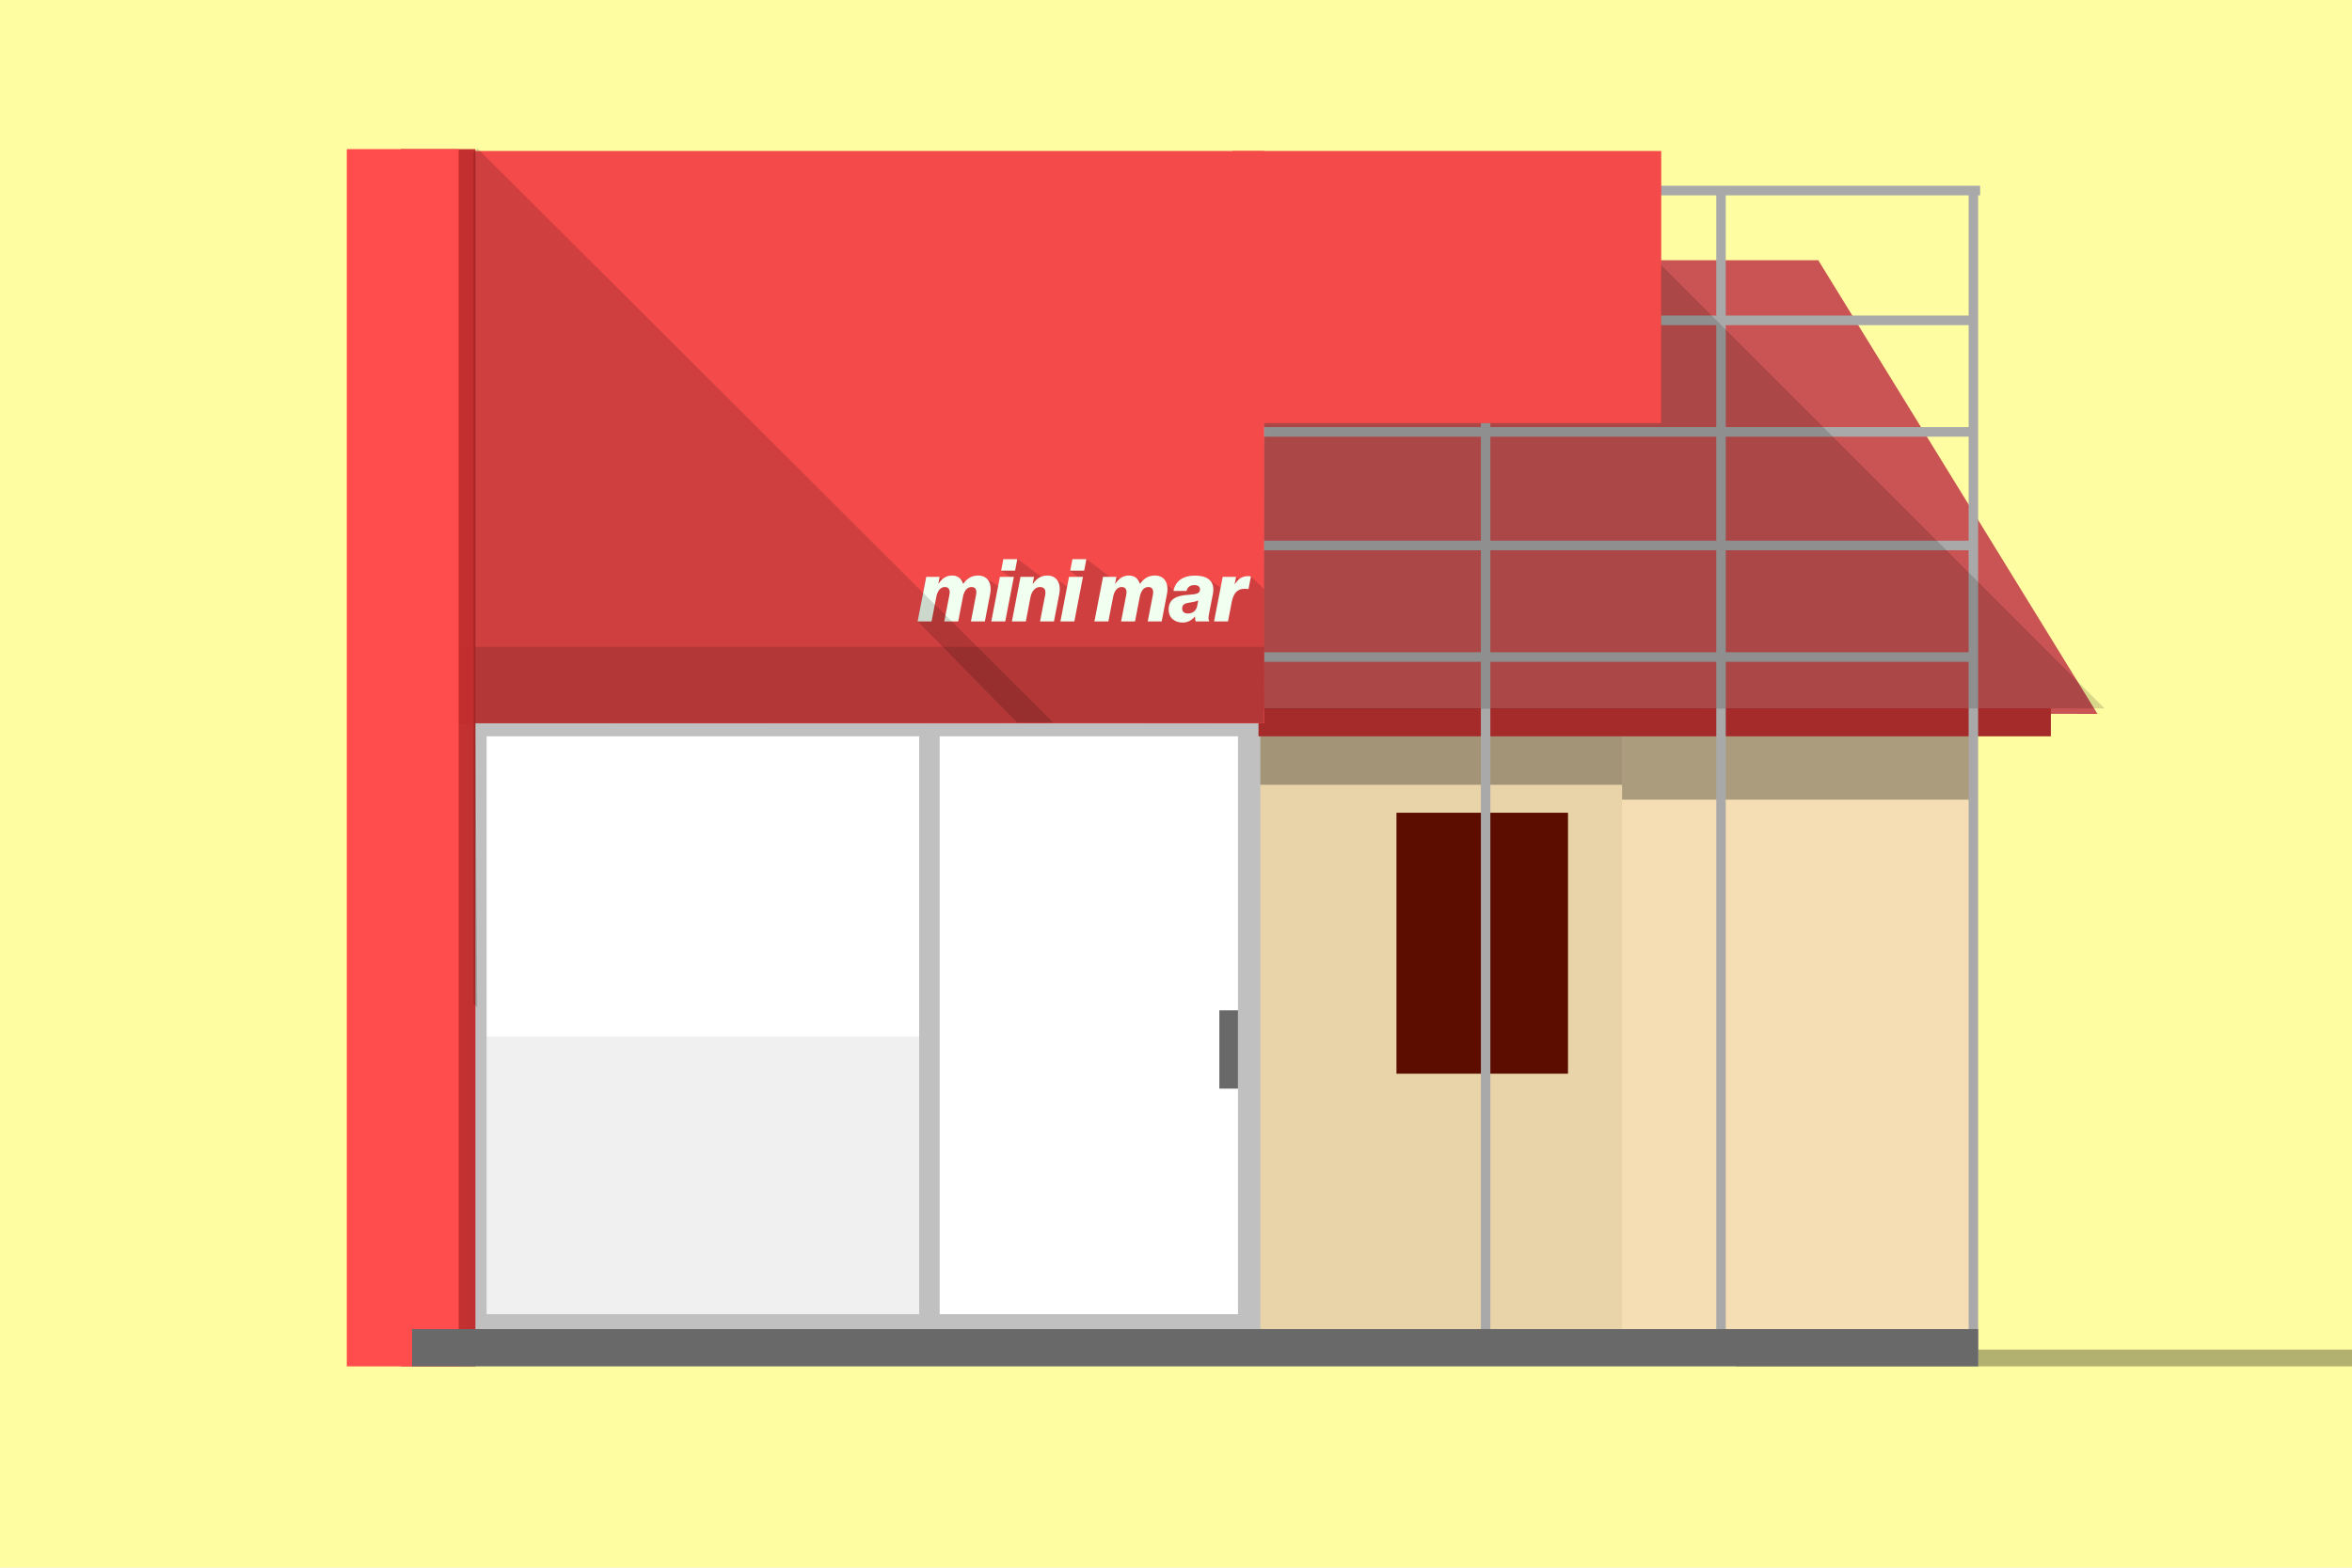
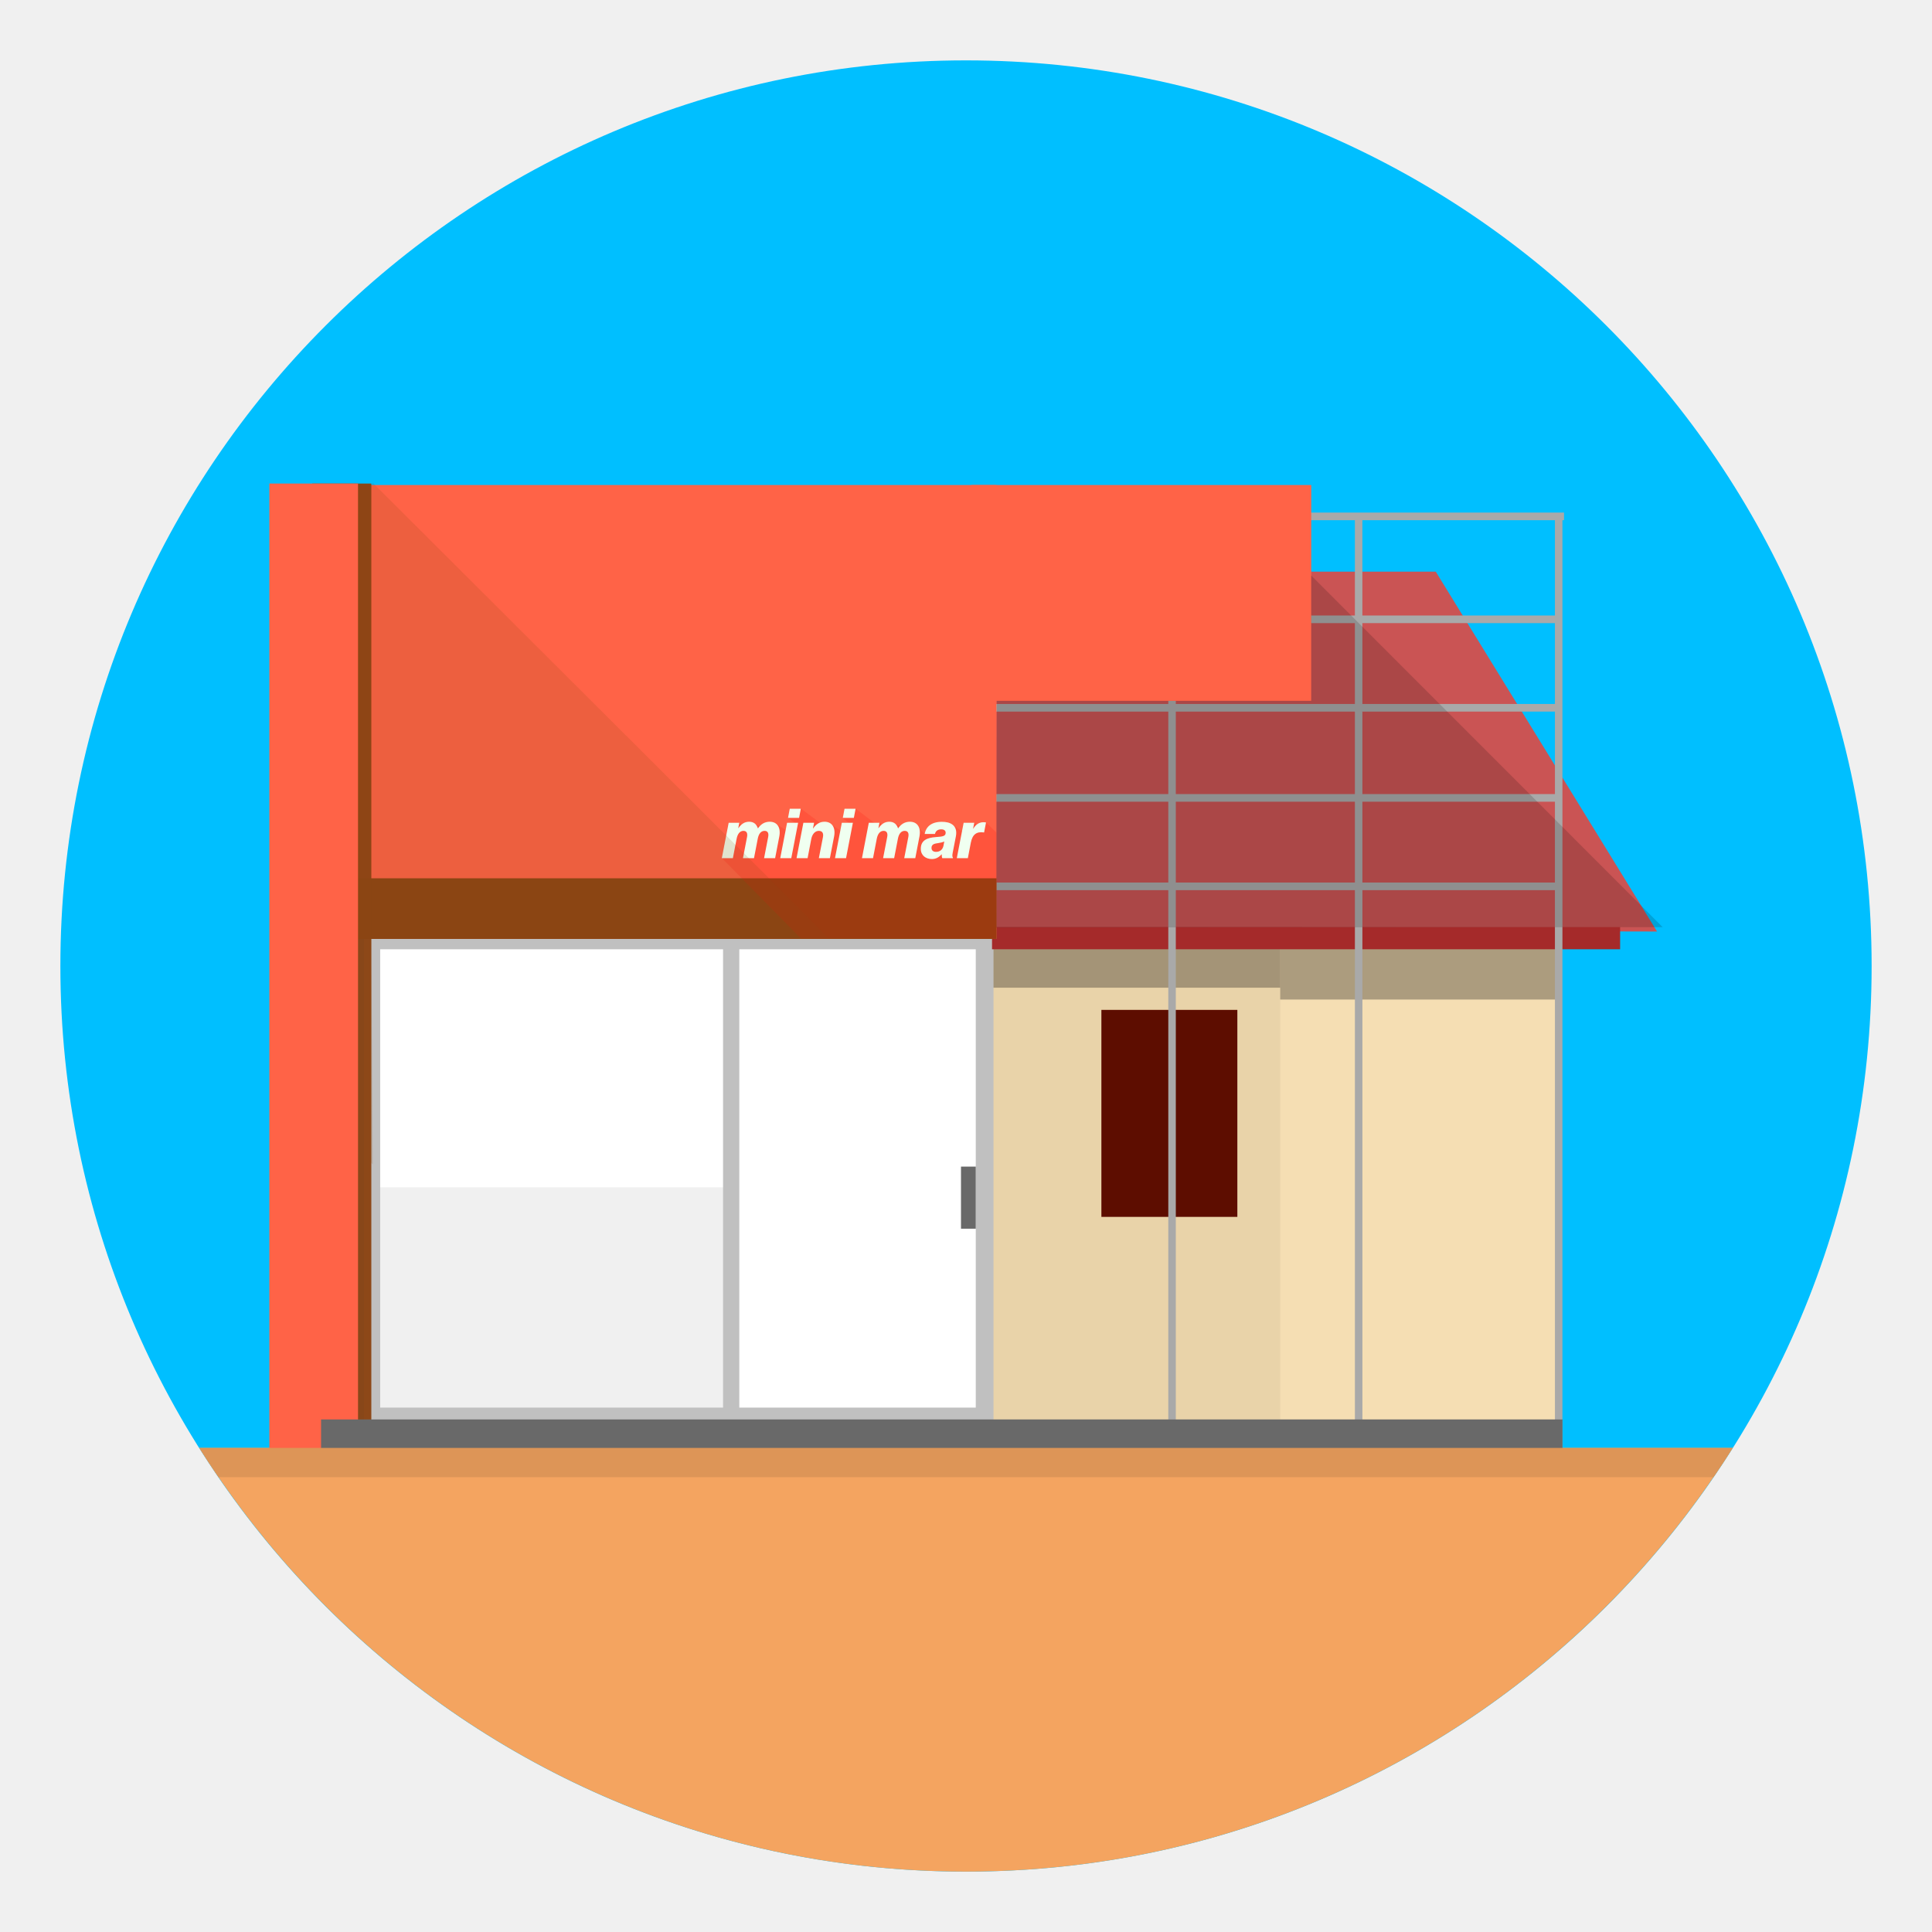
- <svg xmlns="http://www.w3.org/2000/svg" width="300" height="200">
-   <g transform="translate(0 -852.362)">
-     <rect width="300.832" height="200.238" x="-.238" y="-.238" transform="translate(0 852.362)" fill="#fffda1" />
-     <rect width="79.191" height="2.14" x="221.403" y="1024.538" opacity=".302" />
-     <rect width="97.265" height="75.386" x="61.831" y="945.585" fill="#fff" />
-     <rect width="57.313" height="36.385" x="61.831" y="984.586" opacity=".422" fill="#dcdcdc" />
-     <rect width="92.985" height="87.277" x="158.621" y="935.359" fill="#e9d3a9" />
-     <rect width="21.879" height="33.294" x="178.121" y="956.048" fill="#5d0d00" />
-     <rect width="49.227" height="11.177" x="159.81" y="941.304" opacity=".297" />
-     <rect width="44.471" height="86.801" x="206.897" y="935.834" fill="#f5deb3" />
-     <rect y="943.444" x="59.453" height="78.716" width="2.616" fill="#c0c0c0" />
-     <rect width="100.357" height="2.854" x="60.166" y="1020.02" fill="#c0c0c0" />
-     <rect width="2.854" height="78.716" x="157.907" y="943.92" fill="#c0c0c0" />
-     <rect width="2.616" height="78.716" x="117.241" y="943.682" fill="#c0c0c0" />
-     <rect width="99.881" height="3.092" x="60.404" y="943.206" fill="#c0c0c0" />
-     <path d="M157.194 943.206l110.345.238-35.616-57.886-74.141.014z" fill="#ca5454" />
-     <rect y="943.206" x="206.897" height="11.177" width="44.709" opacity=".297" />
-     <rect width="101.07" height="3.567" x="160.523" y="942.731" fill="#a52a2a" />
-     <rect width="2.378" height="9.988" x="155.529" y="981.256" fill="#696969" />
-     <path d="M157.431 876.06v1.226h31.457v15.329h-31.457v1.226h31.457v13.005h-31.457v1.226h31.457v13.263h-31.457v1.226h31.457v13.005h-31.457v1.226h31.457v89.648h1.209v-89.648h28.817v89.648h1.209v-89.648h30.98v89.648h1.209v-149.155h.254v-1.226h-95.133zm32.665 1.226h28.817v15.329h-28.817v-15.329zm30.025 0h30.98v15.329h-30.98v-15.329zm-30.025 16.555h28.817v13.005h-28.817v-13.005zm30.025 0h30.98v13.005h-30.98v-13.005zm-30.025 14.231h28.817v13.263h-28.817v-13.263zm30.025 0h30.98v13.263h-30.98v-13.263zm-30.025 14.49h28.817v13.005h-28.817v-13.005zm30.025 0h30.98v13.005h-30.98v-13.005z" fill="#a9a9a9" />
-     <rect width="54.697" height="34.721" x="157.194" y="871.625" fill="#f44a4a" />
-     <rect y="871.625" x="52.794" height="73.008" width="108.442" fill="#f44a4a" />
-     <rect y="934.883" x="52.794" height="9.75" width="108.442" fill="#d34141" />
-     <path d="M129.75 923.643l-2.063 1.531 1.344.938-1.75.969-1.656-1.031-2.438.531-1.25-.688-1.125.844-1.031-.75-1.719.063-1 5.594 12.688 12.906 31.438.031.031-17.063-1.688-1.656-1.313.531-.563-.406-2 1.313-1.875-1.281-4.063 1.688-2.156-1.875-.813 1.094-2.25-1-1.094.656-.969-.594-.406.313-3.469-2.625-2.094 1.531 1.25.938-.906.563-.75.438-1.469-.969-.813.906-1.25-.719.781-.063-3.563-2.656zm1.344 2.813l-.594.406-.469-.344 1.063-.063z" opacity=".15" />
-     <rect width="9.512" height="155.291" x="51.13" y="871.387" fill="#c22d2d" opacity=".974" />
-     <rect width="14.269" height="155.291" x="44.233" y="871.387" fill="#ff4c4c" />
-     <rect width="199.762" height="4.756" x="52.556" y="1021.922" fill="#696969" />
-     <g style="line-height:125%;-inkscape-font-specification:Haas Grot Disp" font-size="11.114" letter-spacing="0" word-spacing="0" fill="#f0fff0" font-family="Haas Grot Disp" font-style="italic" font-weight="bold">
-       <path d="M117.043 931.642h1.778l.6-3.101c.144-.778.522-1.289 1.1-1.289.522 0 .7.389.578 1l-.656 3.39h1.778l.6-3.101c.144-.8.522-1.289 1.1-1.289.522 0 .7.378.578 1l-.656 3.39h1.778l.667-3.456c.289-1.467-.333-2.401-1.534-2.401-.734 0-1.367.311-1.889 1.056h-.022c-.2-.633-.645-1.056-1.4-1.056-.778 0-1.289.4-1.723 1.022h-.033l.167-.856h-1.712l-1.1 5.69" style="-inkscape-font-specification:Haas Grot Disp Bold Italic" />
-       <path d="M126.442 931.642h1.778l1.1-5.69h-1.778l-1.1 5.69m1.256-6.479h1.778l.278-1.467h-1.778l-.278 1.467" style="-inkscape-font-specification:Haas Grot Disp Bold Italic" />
-       <path d="M129.068 931.642h1.778l.6-3.123c.144-.711.589-1.267 1.2-1.267.589 0 .789.4.667 1.022l-.656 3.368h1.778l.678-3.501c.278-1.467-.389-2.356-1.534-2.356-.811 0-1.378.411-1.834 1.067h-.033l.178-.9h-1.723l-1.1 5.69" style="-inkscape-font-specification:Haas Grot Disp Bold Italic" />
-       <path d="M135.255 931.642h1.778l1.1-5.69h-1.778l-1.1 5.69m1.256-6.479h1.778l.278-1.467h-1.778l-.278 1.467" style="-inkscape-font-specification:Haas Grot Disp Bold Italic" />
-       <path d="M139.596 931.642h1.778l.6-3.101c.144-.778.522-1.289 1.1-1.289.522 0 .7.389.578 1l-.656 3.39h1.778l.6-3.101c.144-.8.522-1.289 1.1-1.289.522 0 .7.378.578 1l-.656 3.39h1.778l.667-3.456c.289-1.467-.333-2.401-1.534-2.401-.734 0-1.367.311-1.889 1.056h-.022c-.2-.633-.645-1.056-1.4-1.056-.778 0-1.289.4-1.723 1.022h-.033l.167-.856h-1.712l-1.1 5.69" style="-inkscape-font-specification:Haas Grot Disp Bold Italic" />
-       <path d="M150.851 931.787c.667 0 1.178-.322 1.556-.767h.022c0 .245.022.489.089.622h1.712v-.078c-.1-.122-.122-.378-.033-.811l.511-2.623c.178-.934-.078-1.534-.545-1.878-.445-.345-1.067-.456-1.723-.456-1.656 0-2.545.778-2.756 1.956h1.656c.122-.5.467-.745 1.011-.745.478 0 .711.222.711.545 0 .556-.456.622-1.578.7-1.389.1-2.423.5-2.423 1.889 0 1.067.8 1.645 1.789 1.645m.667-1.156c-.433 0-.734-.2-.734-.645 0-.656.633-.689 1.089-.767.422-.067.711-.133.967-.256l-.133.7c-.133.622-.578.967-1.189.967" style="-inkscape-font-specification:Haas Grot Disp Bold Italic" />
-       <path d="M154.856 931.642h1.778l.478-2.49c.267-1.367.956-1.812 2.101-1.645h.033l.311-1.6c-.067-.022-.211-.044-.4-.044-.711 0-1.234.356-1.645 1.022h-.033l.189-.934h-1.712l-1.1 5.69" style="-inkscape-font-specification:Haas Grot Disp Bold Italic" />
+ <svg xmlns="http://www.w3.org/2000/svg" width="512" height="512" id="svg2" version="1.1">
+   <defs id="defs78" />
+   <path style="fill:#00bfff;fill-opacity:1;fill-rule:nonzero;stroke:none" id="path3166" d="m 448,192 a 224,224 0 1 1 -448,0 224,224 0 1 1 448,0 z" transform="matrix(1.071429,0,0,1.071429,15.99999,50.28571)" />
+   <path style="fill:#f4a460;fill-opacity:1;fill-rule:nonzero;stroke:none" d="M 52.812 383.719 C 95.298 451.161 170.403 496 256 496 C 341.597 496 416.702 451.161 459.188 383.719 L 52.812 383.719 z " id="rect7034" />
+   <g id="g3971" transform="matrix(0.7713127,0,0,0.7713127,58.54396,58.54396)">
+     <rect width="207.677" height="161.031" x="54.218" y="248.729" id="rect10" style="fill:#ffffff" />
+     <rect width="122.373" height="77.722" x="54.218" y="332.038" id="rect12" style="opacity:0.422;fill:#dcdcdc" />
+     <rect width="198.539" height="186.432" x="260.881" y="226.885" id="rect14" style="fill:#e9d3a9" />
+     <rect width="46.715" height="71.119" x="302.517" y="271.079" id="rect16" style="fill:#5d0d00" />
+     <rect width="105.108" height="23.875" x="263.42" y="239.584" id="rect18" style="opacity:0.297" />
+     <rect width="94.953" height="185.415" x="363.958" y="227.9" id="rect20" style="fill:#f5deb3" />
+     <rect y="244.155" x="49.141" height="168.145" width="5.586" id="rect22" style="fill:#c0c0c0" />
+     <rect width="214.279" height="6.096" x="50.663" y="407.729" id="rect24" style="fill:#c0c0c0" />
+     <rect width="6.094" height="168.145" x="259.356" y="245.172" id="rect26" style="fill:#c0c0c0" />
+     <rect width="5.586" height="168.145" x="172.528" y="244.664" id="rect28" style="fill:#c0c0c0" />
+     <rect width="213.263" height="6.605" x="51.171" y="243.647" id="rect30" style="fill:#c0c0c0" />
+     <path d="m 257.834,243.647 235.605,0.508 -76.046,-123.65 -158.304,0.03 z" id="path32" style="fill:#ca5454" />
+     <rect y="243.647" x="363.958" height="23.875" width="95.461" id="rect34" style="opacity:0.297" />
+     <rect width="215.801" height="7.619" x="264.942" y="242.632" id="rect36" style="fill:#a52a2a" />
+     <rect width="5.077" height="21.335" x="254.279" y="324.925" id="rect38" style="fill:#696969" />
+     <path d="m 258.34,100.217 v 2.619 h 67.166 v 32.744 h -67.166 v 2.619 h 67.166 v 27.78 h -67.166 v 2.619 h 67.166 v 28.331 h -67.166 v 2.619 h 67.166 v 27.78 h -67.166 v 2.619 h 67.166 v 191.496 h 2.581 V 229.946 h 61.529 v 191.496 h 2.581 V 229.946 h 66.148 v 191.496 h 2.581 V 102.834 h 0.542 v -2.619 H 258.344 z m 69.745,2.619 h 61.529 v 32.744 h -61.529 v -32.744 z m 64.108,0 h 66.148 v 32.744 h -66.148 v -32.744 z m -64.108,35.363 h 61.529 v 27.78 h -61.529 v -27.78 z m 64.108,0 h 66.148 v 27.78 h -66.148 v -27.78 z m -64.108,30.399 h 61.529 v 28.331 H 328.085 V 168.597 z m 64.108,0 h 66.148 v 28.331 H 392.194 V 168.597 z m -64.108,30.952 h 61.529 v 27.78 h -61.529 v -27.78 z m 64.108,0 h 66.148 v 27.78 h -66.148 v -27.78 z" id="path40" style="fill:#a9a9a9" />
+     <rect width="116.787" height="74.167" x="257.834" y="90.743" id="rect42" style="fill:#ff6347;fill-opacity:1" />
+     <rect y="90.743" x="34.923" height="155.952" width="231.542" id="rect44" style="fill:#ff6347" />
+     <rect y="225.868" x="34.923" height="20.827" width="231.542" id="rect46" style="fill:#8b4513" />
+     <path d="m 199.237,201.859 -4.405,3.27 2.87,2.004 -3.737,2.07 -3.536,-2.202 -5.206,1.134 -2.669,-1.47 -2.402,1.803 -2.201,-1.602 -3.67,0.135 -2.135,11.949 27.091,27.568 67.125,0.066 0.066,-36.448 -3.604,-3.537 -2.803,1.134 -1.202,-0.867 -4.27,2.805 -4.003,-2.736 -8.675,3.606 -4.603,-4.005 -1.736,2.337 -4.804,-2.136 -2.336,1.401 -2.069,-1.269 -0.867,0.669 -7.407,-5.607 -4.471,3.27 2.669,2.004 -1.934,1.203 -1.601,0.936 -3.137,-2.07 -1.736,1.935 -2.669,-1.536 1.668,-0.135 -7.608,-5.673 z m 2.87,6.009 -1.268,0.867 -1.001,-0.735 2.27,-0.135 z" id="path48" style="opacity:0.15;fill:#ff0000" />
+     <rect width="20.31" height="331.716" x="31.37" y="90.235" id="rect50" style="opacity:0.974;fill:#8b4513;fill-opacity:1" />
+     <rect width="30.467" height="331.716" x="16.643" y="90.235" id="rect52" style="fill:#ff6347" />
+     <rect width="426.526" height="10.159" x="34.414" y="411.792" id="rect54" style="fill:#696969" />
+     <g transform="matrix(2.135168,0,0,2.136092,-77.80157,-1771.128)" style="font-size:11.114px;font-style:italic;font-weight:bold;line-height:125%;letter-spacing:0;word-spacing:0;fill:#f0fff0;font-family:Haas Grot Disp;-inkscape-font-specification:Haas Grot Disp" font-size="11.114" letter-spacing="0" word-spacing="0" font-style="italic" font-weight="bold" id="g56">
+       <path d="m 117.043,931.642 h 1.778 l 0.6,-3.101 c 0.144,-0.778 0.522,-1.289 1.1,-1.289 0.522,0 0.7,0.389 0.578,1 l -0.656,3.39 h 1.778 l 0.6,-3.101 c 0.144,-0.8 0.522,-1.289 1.1,-1.289 0.522,0 0.7,0.378 0.578,1 l -0.656,3.39 h 1.778 l 0.667,-3.456 c 0.289,-1.467 -0.333,-2.401 -1.534,-2.401 -0.734,0 -1.367,0.311 -1.889,1.056 h -0.022 c -0.2,-0.633 -0.645,-1.056 -1.4,-1.056 -0.778,0 -1.289,0.4 -1.723,1.022 h -0.033 l 0.167,-0.856 h -1.712 l -1.1,5.69" style="-inkscape-font-specification:Haas Grot Disp Bold Italic" id="path58" />
+       <path d="m 126.442,931.642 h 1.778 l 1.1,-5.69 h -1.778 l -1.1,5.69 m 1.256,-6.479 h 1.778 l 0.278,-1.467 h -1.778 l -0.278,1.467" style="-inkscape-font-specification:Haas Grot Disp Bold Italic" id="path60" />
+       <path d="m 129.068,931.642 h 1.778 l 0.6,-3.123 c 0.144,-0.711 0.589,-1.267 1.2,-1.267 0.589,0 0.789,0.4 0.667,1.022 l -0.656,3.368 h 1.778 l 0.678,-3.501 c 0.278,-1.467 -0.389,-2.356 -1.534,-2.356 -0.811,0 -1.378,0.411 -1.834,1.067 h -0.033 l 0.178,-0.9 h -1.723 l -1.1,5.69" style="-inkscape-font-specification:Haas Grot Disp Bold Italic" id="path62" />
+       <path d="m 135.255,931.642 h 1.778 l 1.1,-5.69 h -1.778 l -1.1,5.69 m 1.256,-6.479 h 1.778 l 0.278,-1.467 h -1.778 l -0.278,1.467" style="-inkscape-font-specification:Haas Grot Disp Bold Italic" id="path64" />
+       <path d="m 139.596,931.642 h 1.778 l 0.6,-3.101 c 0.144,-0.778 0.522,-1.289 1.1,-1.289 0.522,0 0.7,0.389 0.578,1 l -0.656,3.39 h 1.778 l 0.6,-3.101 c 0.144,-0.8 0.522,-1.289 1.1,-1.289 0.522,0 0.7,0.378 0.578,1 l -0.656,3.39 h 1.778 l 0.667,-3.456 c 0.289,-1.467 -0.333,-2.401 -1.534,-2.401 -0.734,0 -1.367,0.311 -1.889,1.056 h -0.022 c -0.2,-0.633 -0.645,-1.056 -1.4,-1.056 -0.778,0 -1.289,0.4 -1.723,1.022 h -0.033 l 0.167,-0.856 h -1.712 l -1.1,5.69" style="-inkscape-font-specification:Haas Grot Disp Bold Italic" id="path66" />
+       <path d="m 150.851,931.787 c 0.667,0 1.178,-0.322 1.556,-0.767 h 0.022 c 0,0.245 0.022,0.489 0.089,0.622 h 1.712 v -0.078 c -0.1,-0.122 -0.122,-0.378 -0.033,-0.811 l 0.511,-2.623 c 0.178,-0.934 -0.078,-1.534 -0.545,-1.878 -0.445,-0.345 -1.067,-0.456 -1.723,-0.456 -1.656,0 -2.545,0.778 -2.756,1.956 h 1.656 c 0.122,-0.5 0.467,-0.745 1.011,-0.745 0.478,0 0.711,0.222 0.711,0.545 0,0.556 -0.456,0.622 -1.578,0.7 -1.389,0.1 -2.423,0.5 -2.423,1.889 0,1.067 0.8,1.645 1.789,1.645 m 0.667,-1.156 c -0.433,0 -0.734,-0.2 -0.734,-0.645 0,-0.656 0.633,-0.689 1.089,-0.767 0.422,-0.067 0.711,-0.133 0.967,-0.256 l -0.133,0.7 c -0.133,0.622 -0.578,0.967 -1.189,0.967" style="-inkscape-font-specification:Haas Grot Disp Bold Italic" id="path68" />
+       <path d="m 154.856,931.642 h 1.778 l 0.478,-2.49 c 0.267,-1.367 0.956,-1.812 2.101,-1.645 h 0.033 l 0.311,-1.6 c -0.067,-0.022 -0.211,-0.044 -0.4,-0.044 -0.711,0 -1.234,0.356 -1.645,1.022 h -0.033 l 0.189,-0.934 h -1.712 l -1.1,5.69" style="-inkscape-font-specification:Haas Grot Disp Bold Italic" id="path70" />
    </g>
-     <path d="M60.906 871.3l-.5.5v108.625l.469.469-.238-36.274 73.707-.059z" opacity=".155" />
-     <path d="M211.875 886.175v20.156h-50.571l-.119 36.466 107.252-.059zm49.875 185.688l4.531 4.531 4.531-4.531z" opacity=".155" />
+     <path d="m 52.243,90.049 -1.068,1.068 V 323.15 l 1.001,1.002 -0.508,-77.485 157.377,-0.126 z" id="path72" style="opacity:0.155;fill:#8b4513" />
+     <path id="path3094" d="m 374.587,121.823 v 43.055 H 266.61 l -0.254,77.895 229.001,-0.126 z" style="opacity:0.155" />
  </g>
+   <path style="fill:#dd9557;fill-opacity:1;fill-rule:nonzero;stroke:none;opacity:1" d="M 52.812 383.719 C 54.462 386.337 56.16 388.92 57.906 391.469 L 454.094 391.469 C 455.84 388.92 457.538 386.337 459.188 383.719 L 52.812 383.719 z " id="rect7547" />
</svg>
